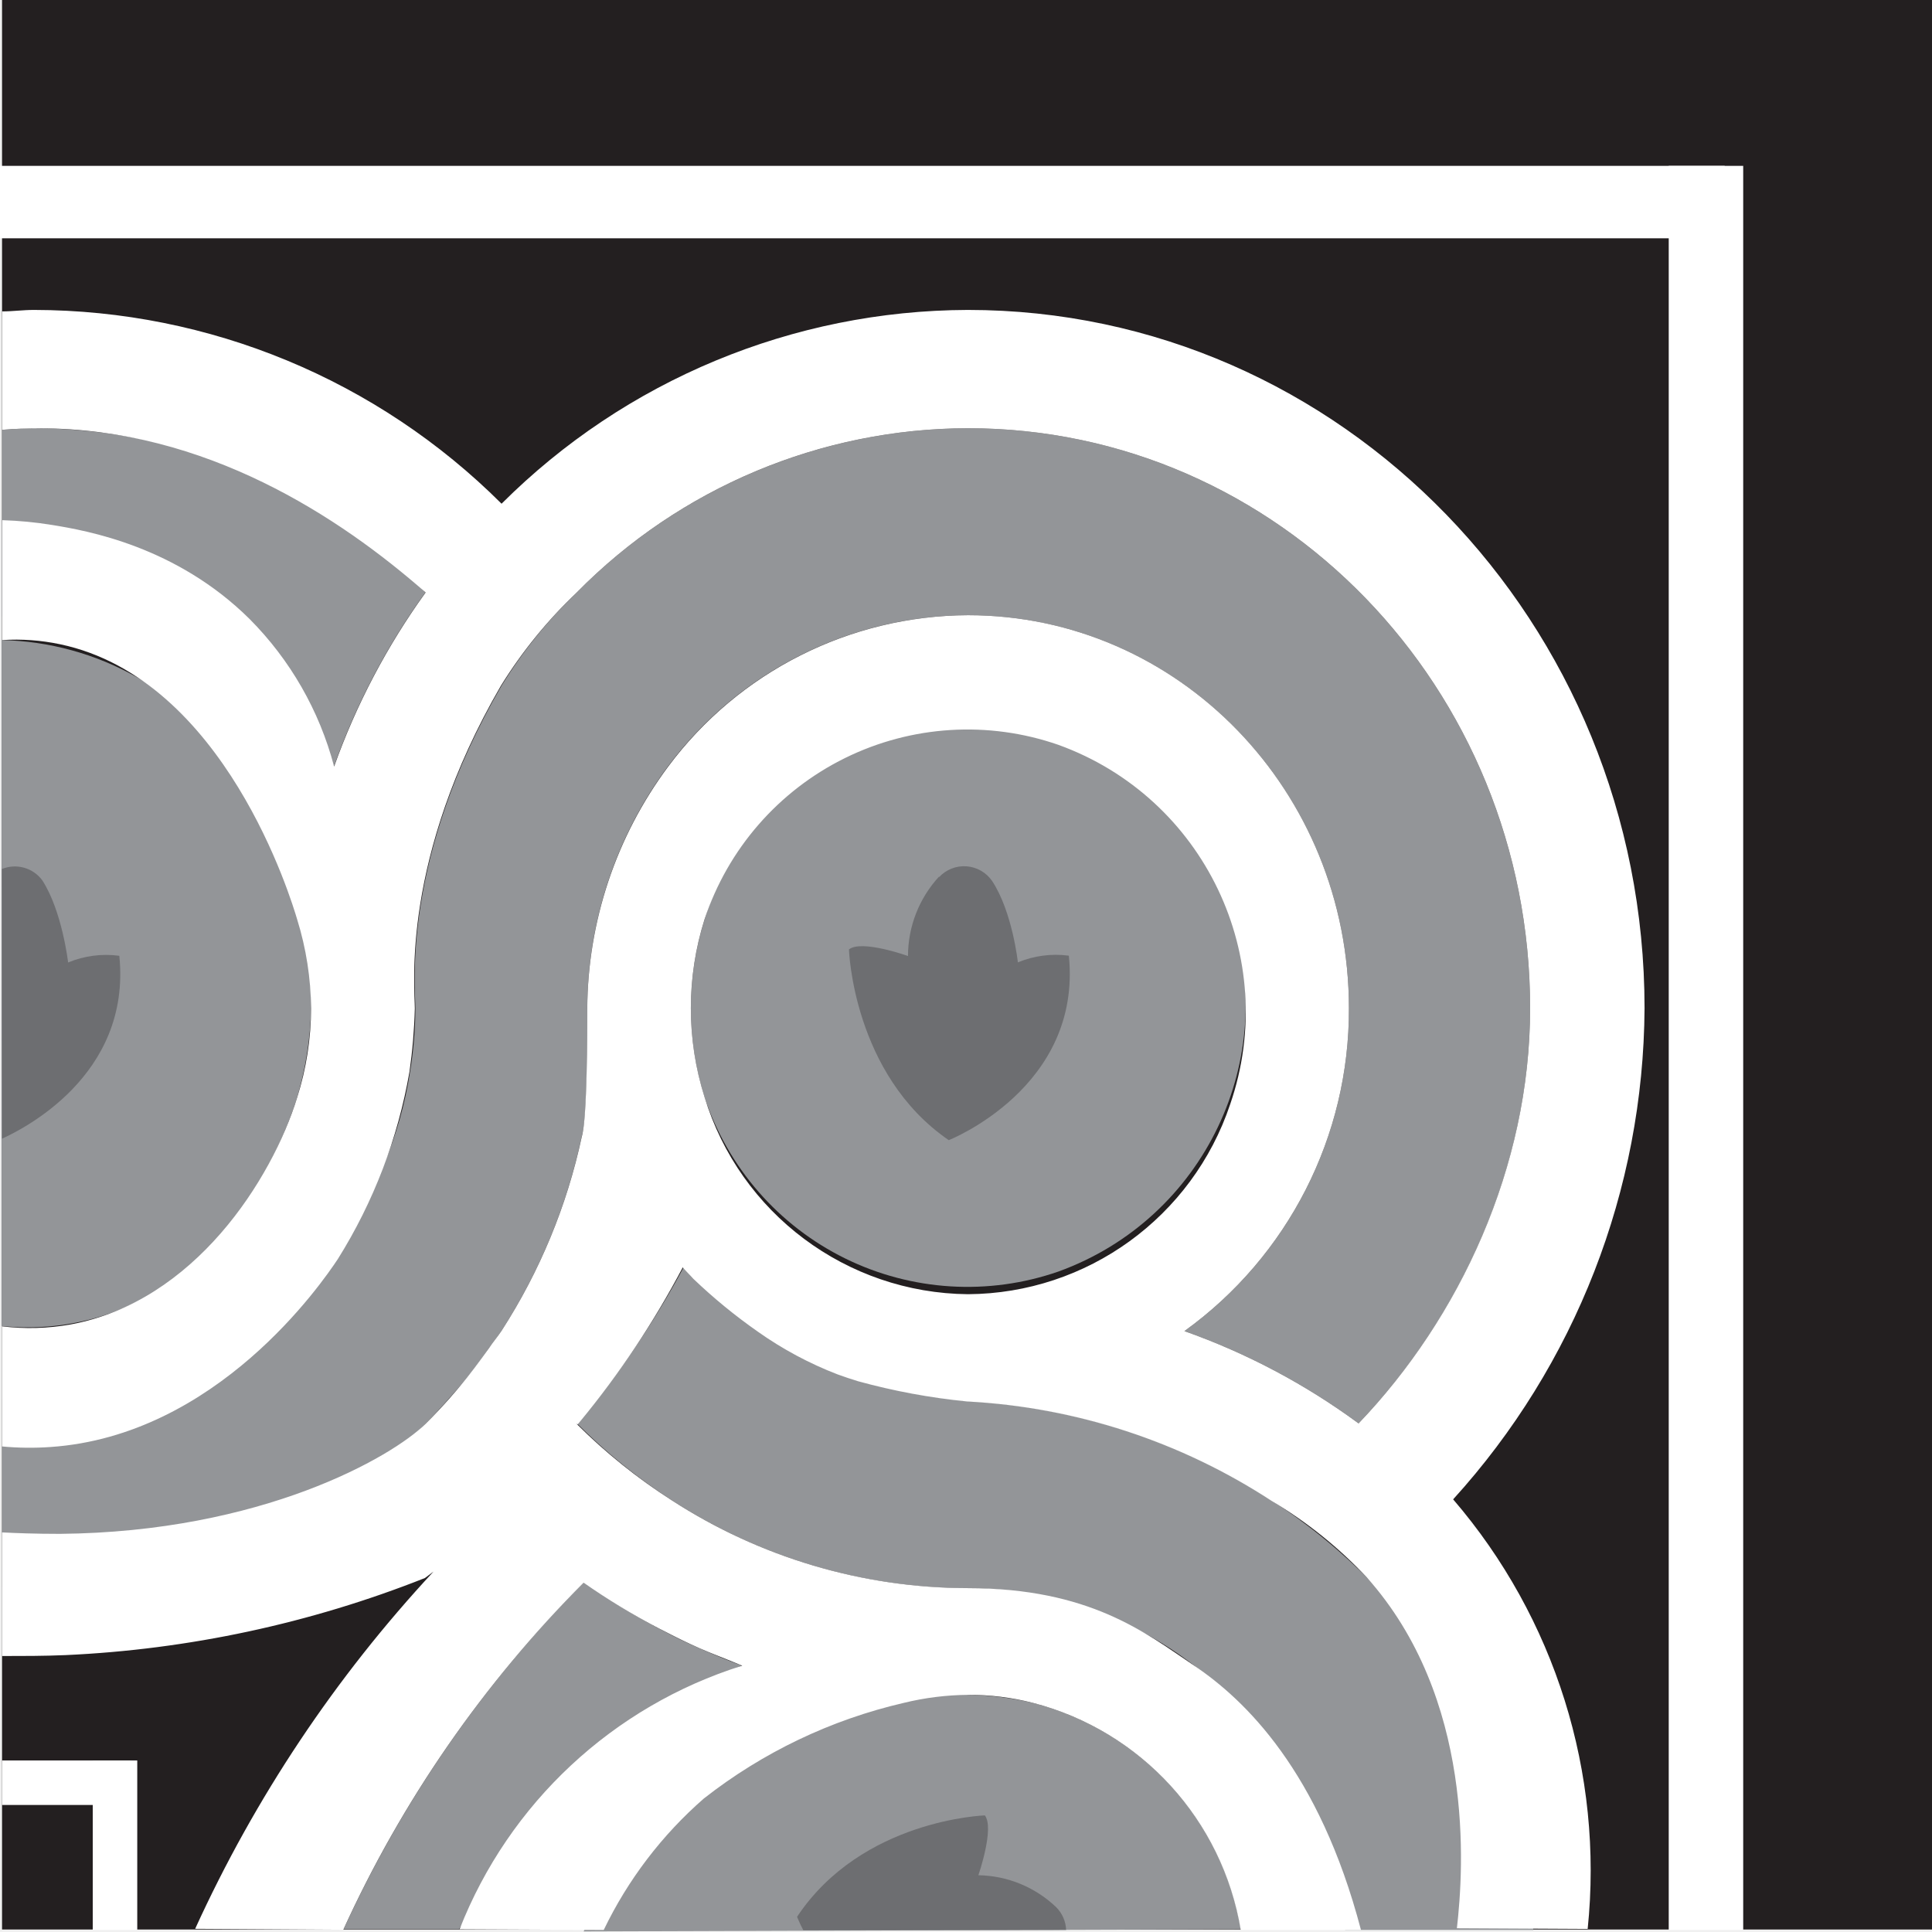
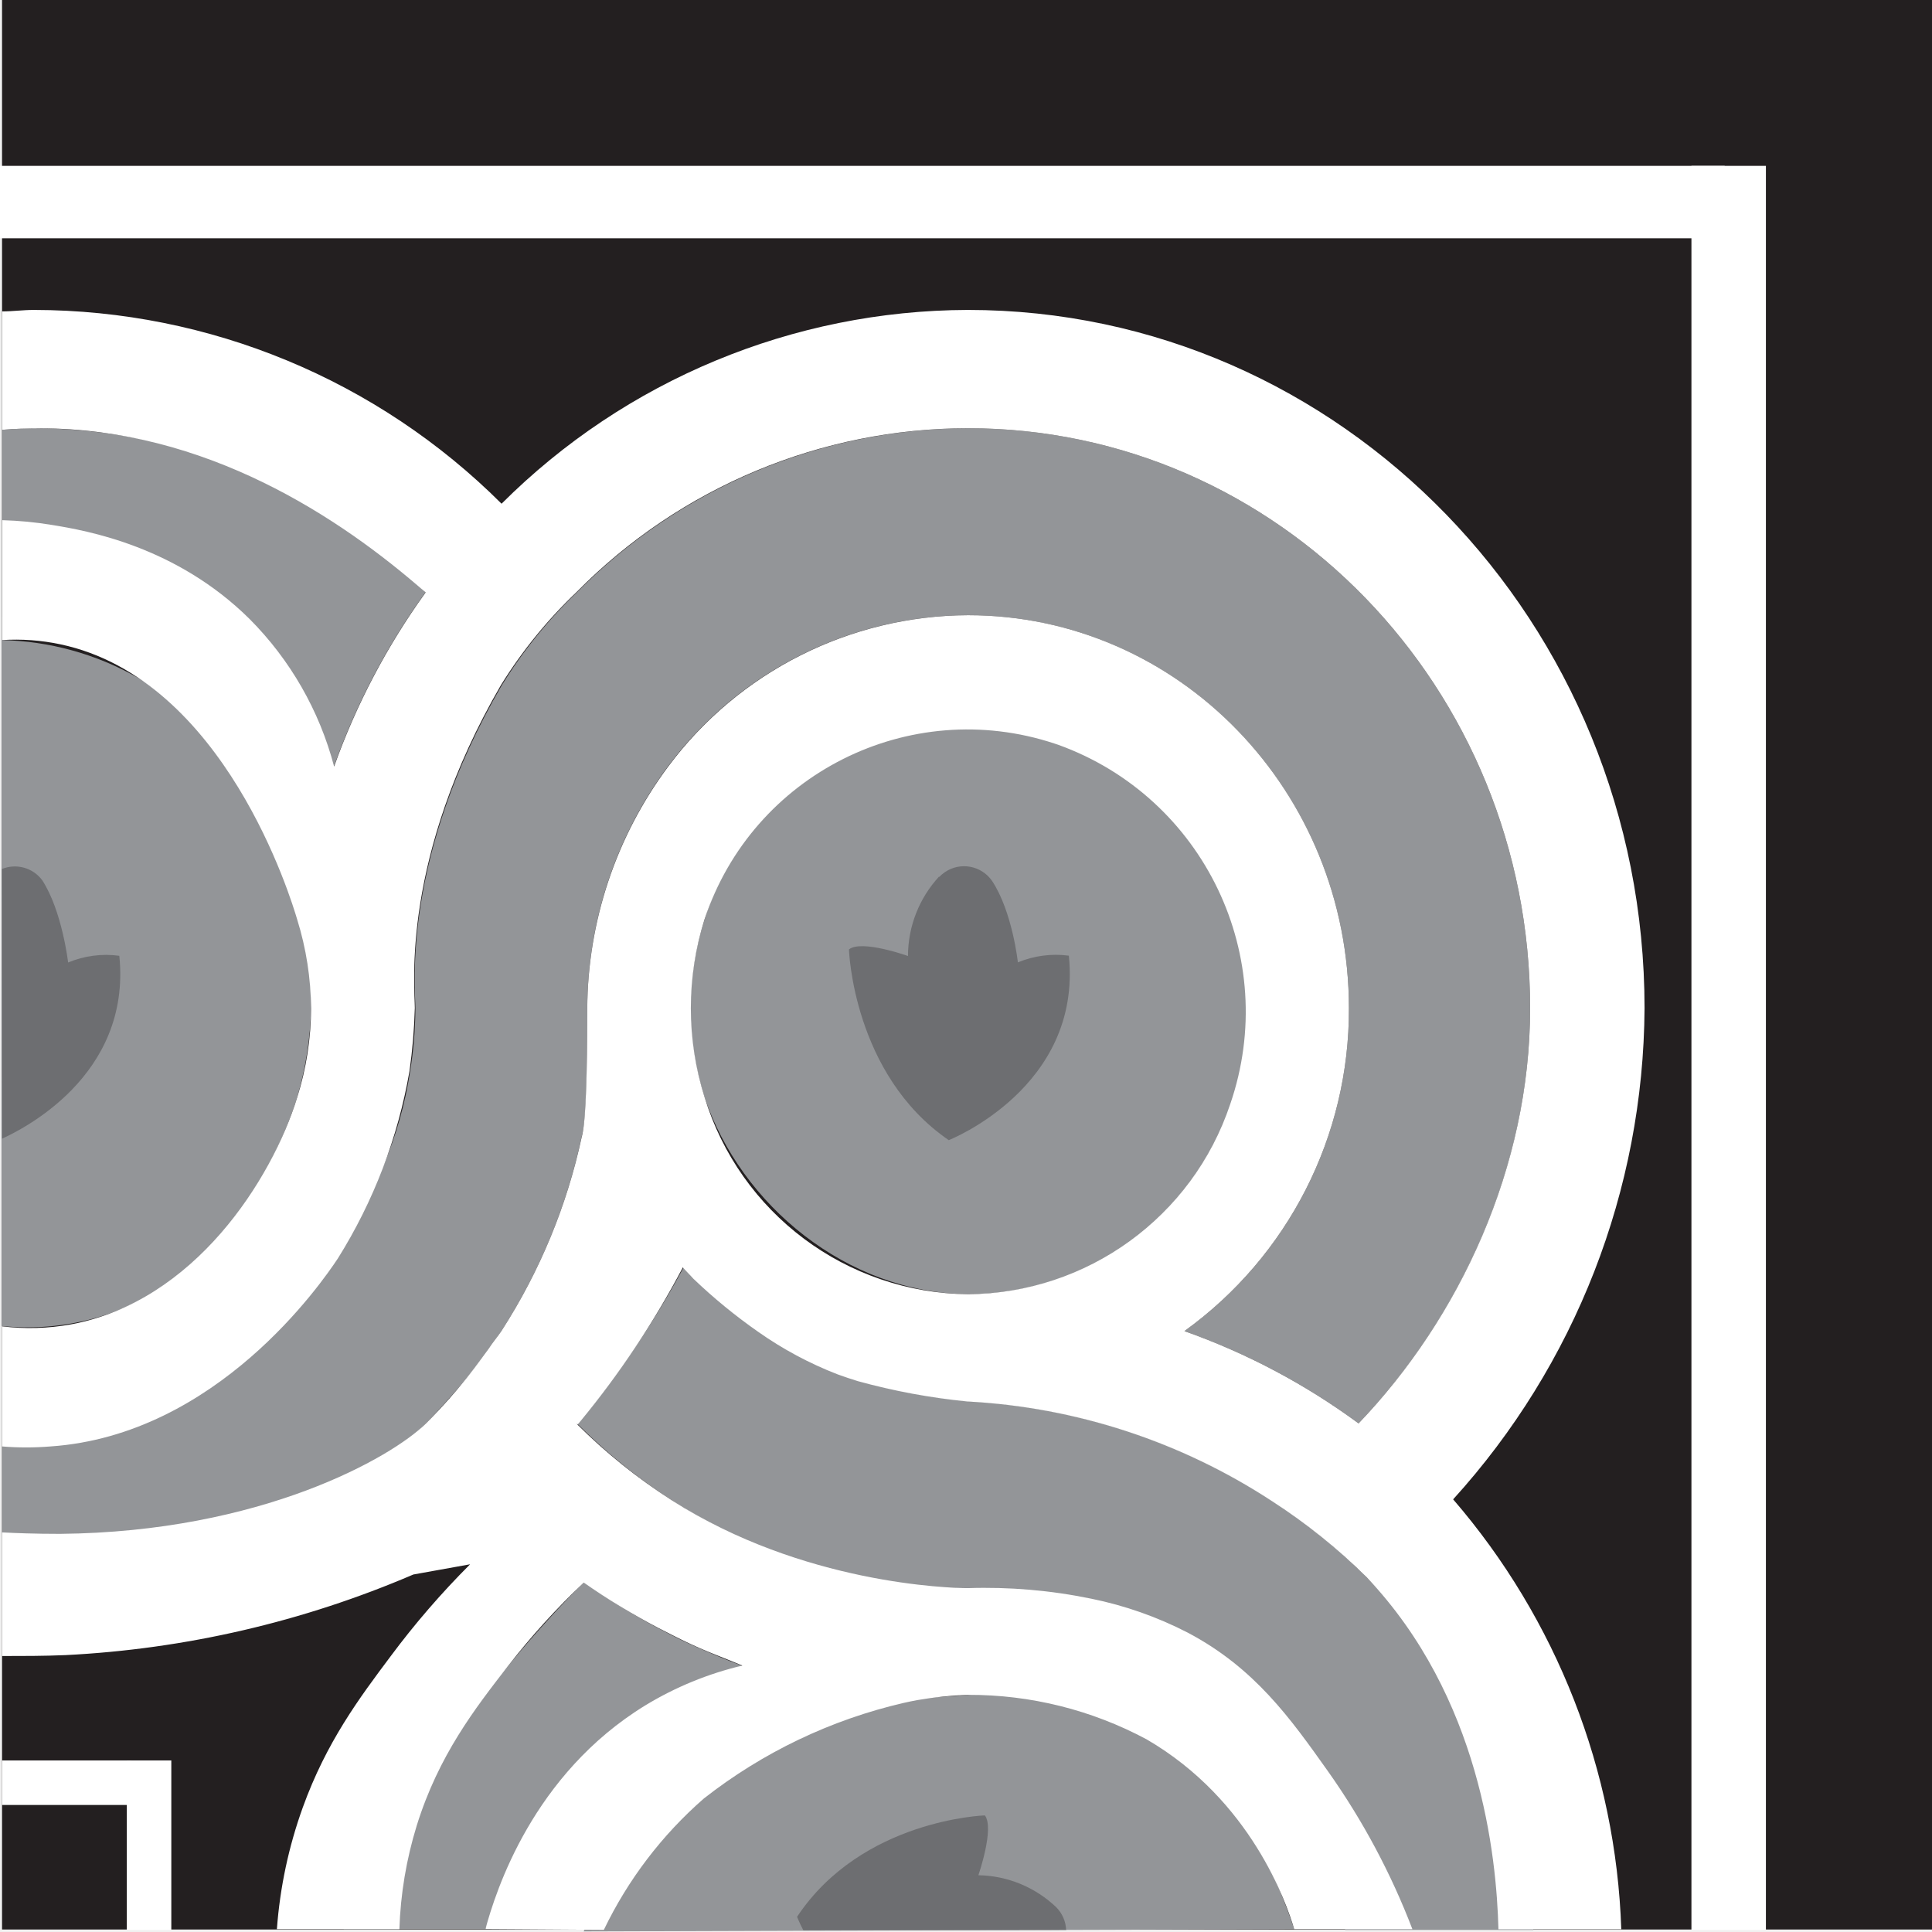
- <svg xmlns="http://www.w3.org/2000/svg" width="170.18" height="170.15" viewBox="0 0 170.18 170.15">
+ <svg xmlns="http://www.w3.org/2000/svg" width="100%" viewBox="0 0 170.18 170.13">
  <g id="Camada_2" data-name="Camada 2">
    <g id="Camada_1-2" data-name="Camada 1">
      <g id="Camada_2-2" data-name="Camada 2">
-         <g id="_1" data-name="1">
-           <rect x="0.18" width="170" height="169.96" fill="#231f20" />
-         </g>
-         <g id="_2" data-name="2">
-           <g>
-             <path d="M65.34,146.71c-1.28-.47-2.54-1-3.77-1.54s-2.18-1-3.25-1.58l-.36-.18a60.1,60.1,0,0,1-6.52-4.06,105.56,105.56,0,0,0-21.17,30.58H40.44a64.45,64.45,0,0,1,24.9-23.23Z" fill="#939598" />
-             <path d="M37.47,125.43c1-1,2-2.15,3-3.27a37.83,37.83,0,0,0,2.58-3.38c.37-.53.78-1,1.13-1.56a51.42,51.42,0,0,0,7.07-17.15c.51-1.58.48-9.37.48-11.26a36.07,36.07,0,0,1,7.13-21.33A33.08,33.08,0,0,1,85.27,54.19c18.53,0,33.55,15.5,33.55,34.62a34.89,34.89,0,0,1-14.49,28.44,59.28,59.28,0,0,1,15.34,8.13c8.89-9.25,15.11-22.52,15.11-36.57,0-28.22-22.16-51.09-49.51-51.09A48.53,48.53,0,0,0,50.8,52.19a41.25,41.25,0,0,0-6.62,8.2c-8.84,15.24-7.59,26.52-7.59,28.45a35.76,35.76,0,0,1-.47,5.56,34.91,34.91,0,0,1-6.66,15.72A33.08,33.08,0,0,1,3,123.42c-1,0-1.88-.06-2.81-.14v16.47c.94.05,1.86.14,2.81.14A48.6,48.6,0,0,0,37.47,125.43Z" fill="#939598" />
-             <path d="M26.18,96.64a29.79,29.79,0,0,0,1.22-7.83A32.71,32.71,0,0,0,23,72.11c-2-3.79-4.8-8.92-10.87-12.42a25.31,25.31,0,0,0-12-3.31V116.8a22.19,22.19,0,0,0,8.09-.65C21.21,112.57,25.78,98,26.18,96.64Z" fill="#939598" />
-             <path d="M29.41,67.52a61.52,61.52,0,0,1,8.06-15.33A48.55,48.55,0,0,0,3,37.72c-1,0-1.87.09-2.81.14V54.33c.93-.07,1.86-.14,2.81-.14A33.11,33.11,0,0,1,29.41,67.52Z" fill="#939598" />
-             <path d="M85.27,63.6A24.51,24.51,0,0,0,62.06,81a26,26,0,0,0,0,15.66A24.41,24.41,0,0,0,93.24,112a25,25,0,0,0,15.11-31.67A24.51,24.51,0,0,0,85.27,63.6Z" fill="#939598" />
-             <path d="M112,132.16a54.22,54.22,0,0,0-26.71-8.74,57.43,57.43,0,0,1-9.64-1.79c-.29-.08-1.48-.48-1.79-.6a31.7,31.7,0,0,1-7-3.76,47.11,47.11,0,0,1-5.7-4.66c-.3-.33-.63-.64-.93-1a80.37,80.37,0,0,1-9.11,13.46l-.28.33a50.35,50.35,0,0,0,8.36,6.77,48.07,48.07,0,0,0,26.09,7.73,32.72,32.72,0,0,1,19.91,6.82A34.84,34.84,0,0,1,118.49,170h16.57A50.94,50.94,0,0,0,112,132.16Z" fill="#939598" />
-             <path d="M91,150a26.26,26.26,0,0,0-5.67-.71,35.68,35.68,0,0,0-22.34,6.32,34.51,34.51,0,0,0-11.58,14.52l57.9-.19A24.88,24.88,0,0,0,91,150Z" fill="#939598" />
-           </g>
-         </g>
-         <g id="_3" data-name="3">
-           <path d="M82.72,77.21a10.35,10.35,0,0,0-2.74,7s-4.1-1.47-5.2-.58c0,0,.34,11,8.79,16.8,0,0,11.76-4.62,10.58-16.25a8.73,8.73,0,0,0-4.49.59s-.48-4.46-2.27-7.17a3,3,0,0,0-4.67-.34Z" fill="#6d6e71" />
-           <g>
-             <path d="M93.91,170a3,3,0,0,0-.87-2,10.15,10.15,0,0,0-6.86-2.82s1.44-4.15.57-5.27c0,0-10.83.34-16.54,8.93,0,0,.18.47.55,1.19Z" fill="#6d6e71" />
-             <path d="M.18,100.3c1.62-.74,11.42-5.47,10.33-16.11A8.73,8.73,0,0,0,6,84.78s-.52-4.52-2.27-7.23a3,3,0,0,0-3.57-1Z" fill="#6d6e71" />
-           </g>
-         </g>
-         <g id="_4" data-name="4">
-           <path d="M128,132.07a64.88,64.88,0,0,0,16.86-43.26c0-33.95-26.7-61.51-59.61-61.51A58.37,58.37,0,0,0,44.18,44.37,58.41,58.41,0,0,0,3,27.3c-1,0-1.87.13-2.81.13V37.86c1.08-.09,2.18-.13,3.3-.13,14.65,0,26.48,7.86,34,14.46a61.52,61.52,0,0,0-8.06,15.33,28.84,28.84,0,0,0-7.45-13c-6.46-6.4-14.31-7.78-17.4-8.28a33.45,33.45,0,0,0-4.38-.42V56.38a18.9,18.9,0,0,1,5.1.37C19.82,59.81,25.67,79.28,26.18,81a27.12,27.12,0,0,1,1.22,7.83,26.07,26.07,0,0,1-1.22,7.83c-2.23,7.25-9.07,18-19.94,20a20.21,20.21,0,0,1-6.06.17v10.58a26,26,0,0,0,4.26.05c14.66-1,23.88-14.39,25.32-16.56a45.79,45.79,0,0,0,6.31-16.5,48,48,0,0,0,.47-5.56c0-1.9-1.25-13.21,7.59-28.45a41.49,41.49,0,0,1,6.67-8.2A48.5,48.5,0,0,1,85.27,37.72c27.35,0,49.51,22.87,49.51,51.09,0,14-6.22,27.29-15.11,36.57a59.28,59.28,0,0,0-15.34-8.13,34.89,34.89,0,0,0,14.49-28.44c0-19.12-15-34.62-33.55-34.62A33.09,33.09,0,0,0,58.86,67.52a36.07,36.07,0,0,0-7.13,21.33c0,1.89,0,9.68-.48,11.26a51.42,51.42,0,0,1-7.07,17.11c-.35.54-.76,1-1.13,1.56-.83,1.16-1.67,2.29-2.58,3.38,0,0-1.33,1.62-3,3.27-2.95,2.91-14.4,9.52-32.19,9.68-2.23,0-4-.07-5.1-.13,0,3.63,0,7.26,0,10.89,1.82,0,3.68,0,5.59-.08A98.1,98.1,0,0,0,37.43,139l.76-.57a118.32,118.32,0,0,0-21,31.47l13.05.08a104.89,104.89,0,0,1,21.17-30.57A60.1,60.1,0,0,0,58,143.42l.36.18c1.07.56,2.14,1.09,3.25,1.58s2.49,1,3.77,1.54a39.43,39.43,0,0,0-24.9,23.22l12.7.06A36.17,36.17,0,0,1,62,158.42,44.92,44.92,0,0,1,79.6,150a24.75,24.75,0,0,1,5.68-.71A22.65,22.65,0,0,1,91,150,24.87,24.87,0,0,1,109.29,170l10.59,0c-3.67-14-10.23-20.28-14.7-23.29-4.3-2.9-9.19-6.81-19.94-6.82a48.06,48.06,0,0,1-26.06-7.73,50.16,50.16,0,0,1-8.38-6.73h.06v.06l.28-.33a79.88,79.88,0,0,0,9-13.52c.3.35.63.66.93,1a48.15,48.15,0,0,0,5.7,4.67,32.09,32.09,0,0,0,7,3.75c.31.12,1.5.52,1.79.6a57.43,57.43,0,0,0,9.64,1.79A54.22,54.22,0,0,1,112,132.2a38.56,38.56,0,0,1,8.39,6.74c9.5,10.65,8.56,25.52,7.94,30.91l11.52.06A50.15,50.15,0,0,0,128,132.07ZM85.27,114A24.5,24.5,0,0,1,62.06,96.64a26,26,0,0,1,0-15.66A24.4,24.4,0,0,1,93.23,65.61a25,25,0,0,1,15.13,31.66A24.52,24.52,0,0,1,85.27,114Z" fill="#fff" />
-           <g>
-             <rect x="0.18" y="155.07" width="11.37" height="3.92" fill="#fff" />
-             <rect x="8.17" y="155.07" width="3.92" height="14.93" fill="#fff" />
-           </g>
-           <g>
-             <rect y="14.61" width="151.92" height="6.38" fill="#fff" />
-             <rect x="146.99" y="14.61" width="6.56" height="155.39" fill="#fff" />
+         <g id="Camada_1-2-2" data-name="Camada 1-2">
+           <g id="Camada_2-2-2" data-name="Camada 2-2">
+             <g id="_1" data-name=" 1">
+               <rect x="0.18" width="170" height="169.96" fill="#231f20" />
+             </g>
+             <g id="_2" data-name=" 2">
+               <g>
+                 <path d="M65.34,146.71c-1.28-.47-2.54-1-3.77-1.54s-2.18-1-3.25-1.58l-.36-.18a59.15,59.15,0,0,1-6.52-4.06,105.5,105.5,0,0,0-21.17,30.58H42.75a43.57,43.57,0,0,1,22.59-23.22Z" fill="#939598" />
+                 <path d="M37.47,125.43c1-1,2-2.15,3-3.27a40.21,40.21,0,0,0,2.58-3.38c.37-.53.78-1,1.13-1.56a51.38,51.38,0,0,0,7.07-17.15c.51-1.58.48-9.37.48-11.26a36,36,0,0,1,7.13-21.33A33.07,33.07,0,0,1,85.27,54.19c18.53,0,33.55,15.5,33.55,34.62a34.9,34.9,0,0,1-14.49,28.44,59.28,59.28,0,0,1,15.34,8.13c8.89-9.25,15.11-22.52,15.11-36.57,0-28.22-22.16-51.09-49.51-51.09A48.56,48.56,0,0,0,50.8,52.19a41.18,41.18,0,0,0-6.62,8.2c-8.84,15.24-7.59,26.52-7.59,28.45a35.76,35.76,0,0,1-.47,5.56,34.83,34.83,0,0,1-6.66,15.72A33.1,33.1,0,0,1,3,123.42c-1,0-1.88-.06-2.81-.14v16.47c.94.05,1.86.14,2.81.14A48.6,48.6,0,0,0,37.47,125.43Z" fill="#939598" />
+                 <path d="M26.18,96.64a30.09,30.09,0,0,0,1.22-7.83A32.63,32.63,0,0,0,23,72.11c-2-3.79-4.8-8.92-10.87-12.42a25.29,25.29,0,0,0-12-3.31V116.8a22.29,22.29,0,0,0,8.09-.65C21.21,112.57,25.78,98,26.18,96.64Z" fill="#939598" />
+                 <path d="M29.41,67.52a61.38,61.38,0,0,1,8.06-15.33A48.56,48.56,0,0,0,3,37.72c-1,0-1.87.09-2.81.14V54.33c.93-.07,1.86-.14,2.81-.14A33.09,33.09,0,0,1,29.41,67.52Z" fill="#939598" />
+                 <path d="M85.27,63.6A24.51,24.51,0,0,0,62.06,81a25.3,25.3,0,0,0,0,15.66c3.21,9.47,12.5,17.22,23.21,17.34a24.34,24.34,0,0,0,16-6,25.65,25.65,0,0,0,7.13-27.63C105,71.05,96.11,63.49,85.27,63.6Z" fill="#939598" />
+                 <path d="M112,132.16a54.26,54.26,0,0,0-26.71-8.74,57.43,57.43,0,0,1-9.64-1.79c-.29-.08-1.48-.48-1.79-.6a31.7,31.7,0,0,1-7-3.76,47.11,47.11,0,0,1-5.7-4.66c-.3-.33-.63-.64-.93-1a80.58,80.58,0,0,1-9.11,13.46l-.28.33a50.35,50.35,0,0,0,8.36,6.77,48,48,0,0,0,26.09,7.73,32.74,32.74,0,0,1,19.91,6.82A34.85,34.85,0,0,1,118.49,170h16.57A50.93,50.93,0,0,0,112,132.16Z" fill="#939598" />
+                 <path d="M96.71,149.76c-3.39-1-6.22-.83-11.38-.47-6.69.46-14.83.9-22.34,6.32a34.52,34.52,0,0,0-11.58,14.52l62.59-.2C112.88,166.52,108.11,153.19,96.71,149.76Z" fill="#939598" />
+               </g>
+             </g>
+             <g id="_3" data-name=" 3">
+               <path d="M82.72,77.21a10.34,10.34,0,0,0-2.74,7s-4.1-1.47-5.2-.58c0,0,.34,11,8.79,16.8,0,0,11.76-4.62,10.58-16.25a8.73,8.73,0,0,0-4.49.59s-.48-4.46-2.27-7.17a3,3,0,0,0-4.17-.77,2.92,2.92,0,0,0-.5.43Z" fill="#6d6e71" />
+               <g>
+                 <path d="M93.91,170a3,3,0,0,0-.87-2,10.16,10.16,0,0,0-6.86-2.82s1.44-4.15.57-5.27c0,0-10.83.34-16.54,8.93,0,0,.18.47.55,1.19Z" fill="#6d6e71" />
+                 <path d="M.18,100.3c1.62-.74,11.42-5.47,10.33-16.11A8.69,8.69,0,0,0,6,84.78s-.52-4.52-2.27-7.23a3,3,0,0,0-3.57-1Z" fill="#6d6e71" />
+               </g>
+             </g>
+             <g id="_4" data-name=" 4">
+               <path d="M128,132.07a64.89,64.89,0,0,0,16.86-43.26c0-33.95-26.7-61.51-59.61-61.51A58.36,58.36,0,0,0,44.18,44.37,58.41,58.41,0,0,0,3,27.3c-1,0-1.87.13-2.81.13V37.86c1.08-.09,2.18-.13,3.3-.13,14.65,0,26.48,7.86,34,14.46a61.38,61.38,0,0,0-8.06,15.33,28.77,28.77,0,0,0-7.45-13c-6.46-6.4-14.31-7.78-17.4-8.28A32.15,32.15,0,0,0,.2,45.82V56.38a19,19,0,0,1,5.1.37C19.82,59.81,25.67,79.28,26.18,81a27,27,0,0,1,1.22,7.83,26.3,26.3,0,0,1-1.22,7.83c-2.23,7.25-9.07,18-19.94,20a20.19,20.19,0,0,1-6.06.17v10.58a26.35,26.35,0,0,0,4.26,0c14.66-1,23.88-14.39,25.32-16.56a45.82,45.82,0,0,0,6.31-16.5,49.24,49.24,0,0,0,.47-5.56c0-1.9-1.25-13.21,7.59-28.45a41.43,41.43,0,0,1,6.67-8.2A48.46,48.46,0,0,1,85.27,37.72c27.35,0,49.51,22.87,49.51,51.09,0,14-6.22,27.29-15.11,36.57a59.28,59.28,0,0,0-15.34-8.13,34.9,34.9,0,0,0,14.49-28.44c0-19.12-15-34.62-33.55-34.62A33.09,33.09,0,0,0,58.86,67.52a36,36,0,0,0-7.13,21.33c0,1.89,0,9.68-.48,11.26a51.47,51.47,0,0,1-7.07,17.11c-.35.54-.76,1-1.13,1.56-.83,1.16-1.67,2.29-2.58,3.38,0,0-1.33,1.62-3,3.27-2.95,2.91-14.4,9.52-32.19,9.68-2.23,0-4-.07-5.1-.13v10.89c1.81,0,3.68,0,5.59-.08a89,89,0,0,0,30.64-7.1l5-.9a73.15,73.15,0,0,0-7,8.1c-2.75,3.67-5.66,7.56-7.74,13.32a40.26,40.26,0,0,0-2.28,10.72H35.18a34.69,34.69,0,0,1,1.53-9.13c1.92-6.17,5.14-10.32,8-14a65.43,65.43,0,0,1,6.71-7.4c1,.7,2.07,1.41,3.23,2.11s2.22,1.3,3.36,1.9l.36.18c1.07.56,2.14,1.09,3.25,1.58s2.49,1,3.77,1.54a29.58,29.58,0,0,0-8.55,3.51c-9.92,6.08-13.17,16.35-14.08,19.7l10.43.07A36.11,36.11,0,0,1,62,158.42,44.93,44.93,0,0,1,79.6,150c.36-.08.77-.17,1.22-.25a32.7,32.7,0,0,1,4.46-.46A33.07,33.07,0,0,1,101,153.21c9.22,5.36,12.33,14.45,13,16.72h10.41A63.08,63.08,0,0,0,117,156.06c-3.34-4.71-6.48-9.13-12.36-12.24a32.75,32.75,0,0,0-8.52-3,46.29,46.29,0,0,0-10.87-.93c-1.56,0-14.54-.36-26.06-7.73a49.85,49.85,0,0,1-8.38-6.73h.06v.06l.28-.33a79.86,79.86,0,0,0,9-13.52c.3.35.63.66.93,1a48.15,48.15,0,0,0,5.7,4.67,32.52,32.52,0,0,0,7,3.75c.31.12,1.5.52,1.79.6a57.43,57.43,0,0,0,9.64,1.79A54.19,54.19,0,0,1,112,132.2a51.53,51.53,0,0,1,8.39,6.74c10,10.54,11.43,24.52,11.6,31h10.82A61.11,61.11,0,0,0,128,132.07ZM85.27,114A24.51,24.51,0,0,1,62.06,96.64a26,26,0,0,1,0-15.66A24.4,24.4,0,0,1,92.9,65.5l.33.11a25,25,0,0,1,15.13,31.66A24.52,24.52,0,0,1,85.27,114Z" fill="#fff" />
+               <g>
+                 <rect x="0.18" y="155.07" width="11.37" height="3.92" fill="#fff" />
+                 <rect x="11.17" y="155.07" width="3.92" height="14.93" fill="#fff" />
+               </g>
+               <g>
+                 <rect y="14.61" width="151.92" height="6.38" fill="#fff" />
+                 <rect x="148.99" y="14.61" width="6.56" height="155.39" fill="#fff" />
+               </g>
+             </g>
          </g>
        </g>
      </g>
    </g>
  </g>
</svg>
